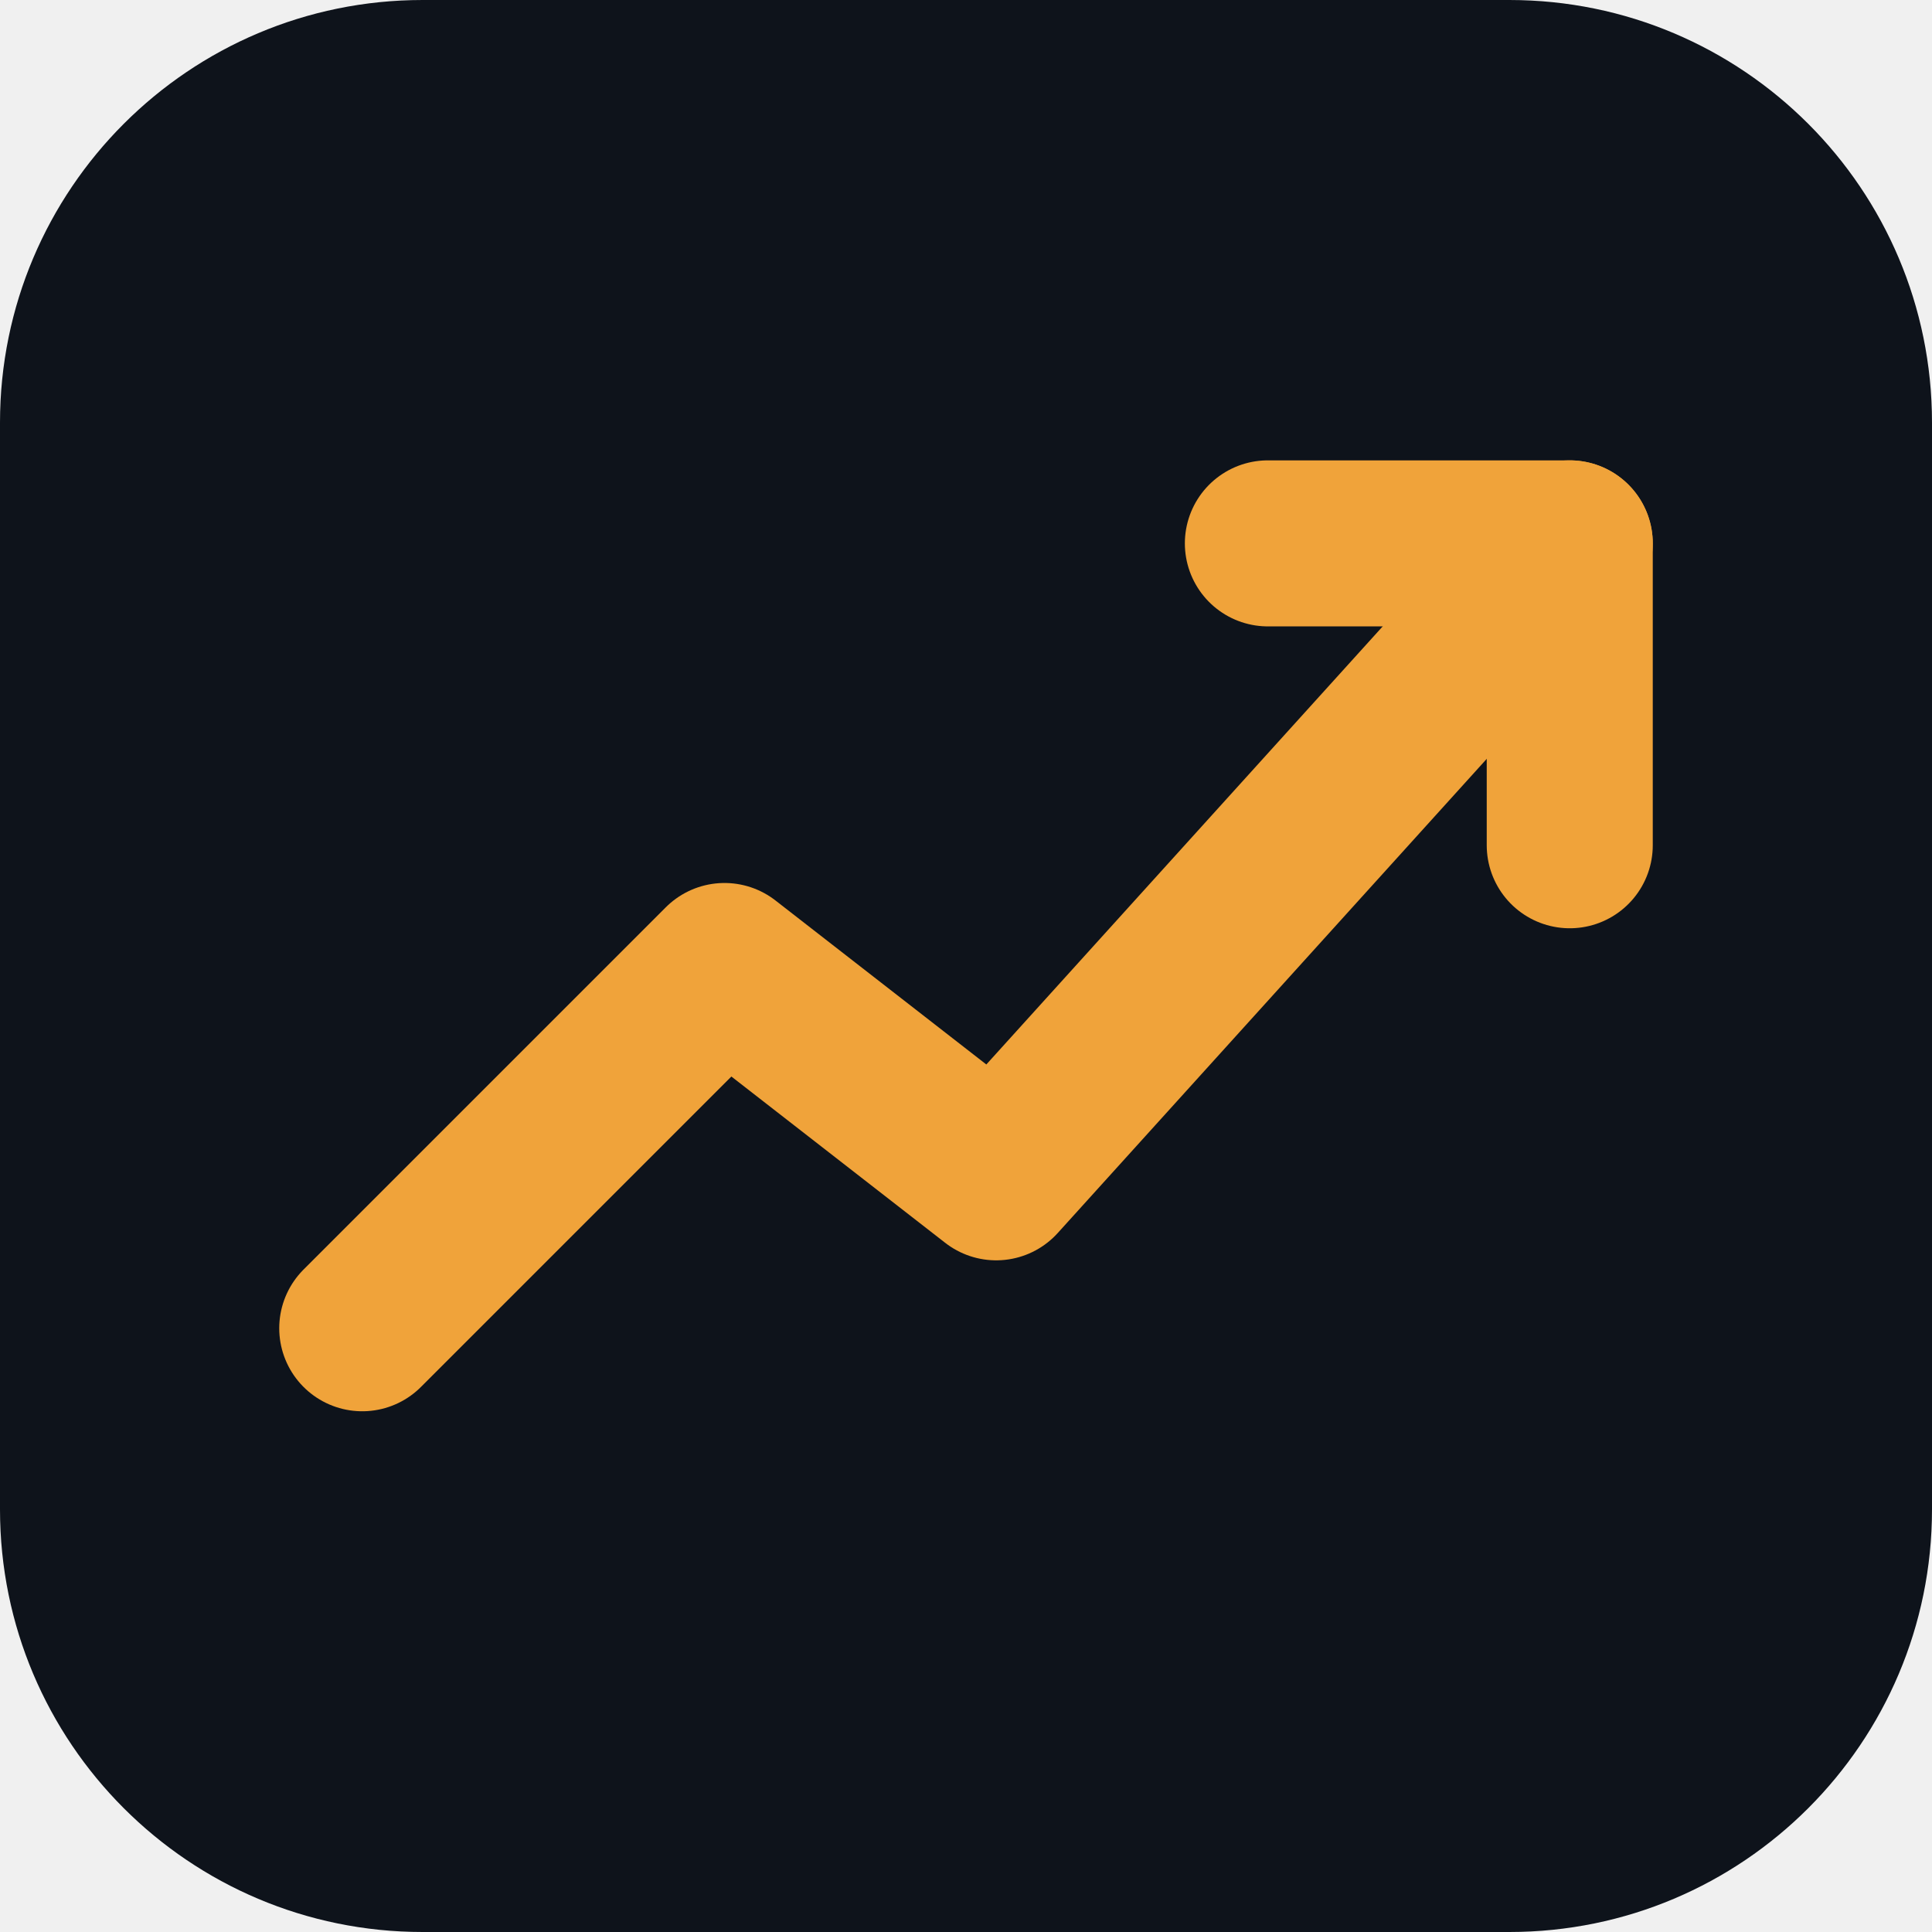
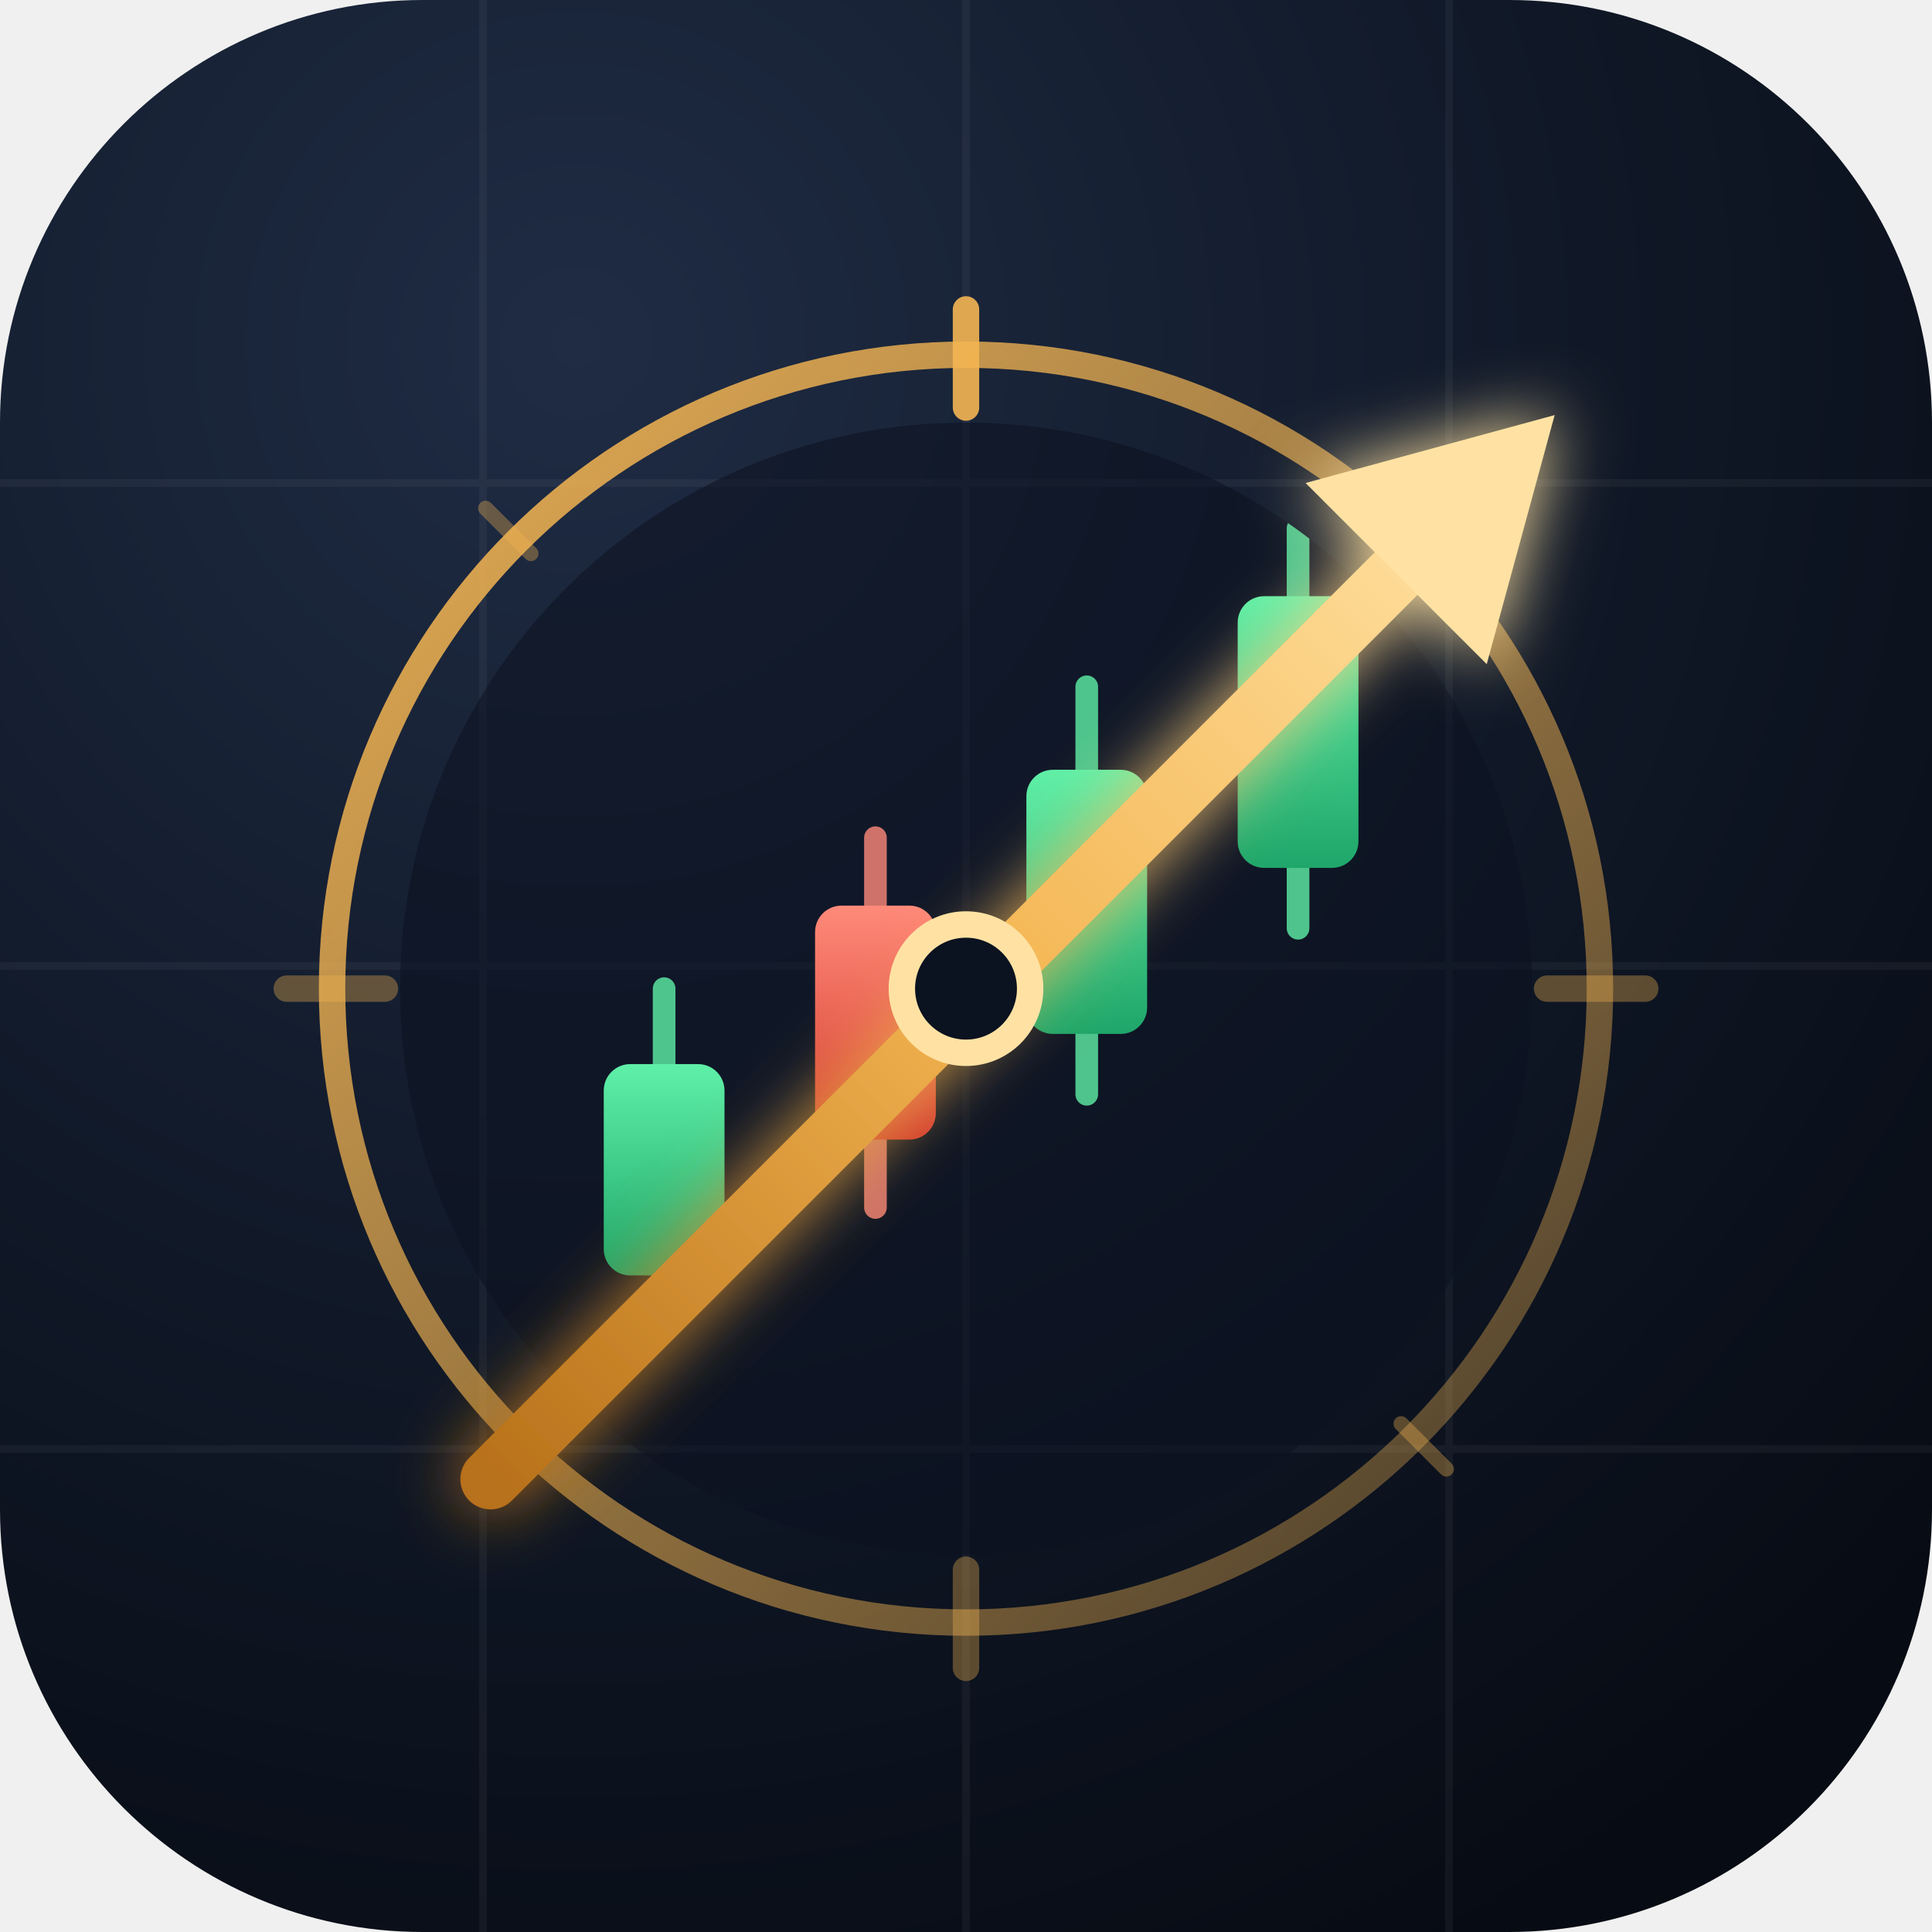
- <svg xmlns="http://www.w3.org/2000/svg" viewBox="0 0 64 64">
-   <rect width="64" height="64" rx="14" fill="#0e131b" />
-   <path d="M12 44l12-12 9 7 19-21" fill="none" stroke="#f0a33a" stroke-width="5.5" stroke-linecap="round" stroke-linejoin="round" />
-   <path d="M42 18h10v10" fill="none" stroke="#f0a33a" stroke-width="5.5" stroke-linecap="round" stroke-linejoin="round" />
+ <svg xmlns="http://www.w3.org/2000/svg" viewBox="0 0 512 512">
+   <defs>
+     <radialGradient id="bg" cx="30%" cy="18%" r="95%">
+       <stop offset="0" stop-color="#1f2c44" />
+       <stop offset=".55" stop-color="#101827" />
+       <stop offset="1" stop-color="#070b13" />
+     </radialGradient>
+     <linearGradient id="gold" x1="0" y1="1" x2="1" y2="0">
+       <stop offset="0" stop-color="#b8711a" />
+       <stop offset=".5" stop-color="#f4b552" />
+       <stop offset="1" stop-color="#ffe2a3" />
+     </linearGradient>
+     <linearGradient id="ring" x1="0" y1="0" x2="1" y2="1">
+       <stop offset="0" stop-color="#f4b552" stop-opacity=".95" />
+       <stop offset="1" stop-color="#f4b552" stop-opacity=".25" />
+     </linearGradient>
+     <linearGradient id="up" x1="0" y1="0" x2="0" y2="1">
+       <stop offset="0" stop-color="#5ff0a8" />
+       <stop offset="1" stop-color="#1fa66a" />
+     </linearGradient>
+     <linearGradient id="dn" x1="0" y1="0" x2="0" y2="1">
+       <stop offset="0" stop-color="#ff8a7a" />
+       <stop offset="1" stop-color="#d23a2e" />
+     </linearGradient>
+     <filter id="glow" x="-30%" y="-30%" width="160%" height="160%">
+       <feGaussianBlur stdDeviation="9" result="b" />
+       <feMerge>
+         <feMergeNode in="b" />
+         <feMergeNode in="SourceGraphic" />
+       </feMerge>
+     </filter>
+     <clipPath id="disc">
+       <circle cx="256" cy="262" r="150" />
+     </clipPath>
+   </defs>
+   <rect width="512" height="512" rx="112" fill="url(#bg)" />
+   <g stroke="#ffffff" stroke-opacity=".045" stroke-width="2">
+     <path d="M0 128H512M0 256H512M0 384H512M128 0V512M256 0V512M384 0V512" />
+   </g>
+   <circle cx="256" cy="262" r="168" fill="none" stroke="url(#ring)" stroke-width="7" />
+   <g stroke="#f4b552" stroke-linecap="round">
+     <g stroke-opacity=".9" stroke-width="7">
+       <path d="M256 82V108" />
+       <path d="M256 416V442" stroke-opacity=".35" />
+       <path d="M76 262H102" stroke-opacity=".35" />
+       <path d="M410 262H436" stroke-opacity=".35" />
+     </g>
+     <g stroke-opacity=".35" stroke-width="4">
+       <path d="M383.3 134.7l-12 12M128.7 134.7l12 12M128.7 389.3l12-12M383.3 389.3l-12-12" />
+     </g>
+   </g>
+   <text x="256" y="73" text-anchor="middle" font-family="Arial Black,Arial,sans-serif" font-weight="900" font-size="34" fill="#f4b552" opacity=".0">N</text>
+   <g clip-path="url(#disc)">
+     <circle cx="256" cy="262" r="150" fill="#0b1220" fill-opacity=".55" />
+     <g stroke-linecap="round">
+       <path d="M176 262V352" stroke="#5ff0a8" stroke-width="6" opacity=".8" />
+       <rect x="160" y="282" width="32" height="56" rx="7" fill="url(#up)" />
+       <path d="M232 222V320" stroke="#ff8a7a" stroke-width="6" opacity=".8" />
+       <rect x="216" y="240" width="32" height="62" rx="7" fill="url(#dn)" />
+       <path d="M288 182V290" stroke="#5ff0a8" stroke-width="6" opacity=".8" />
+       <rect x="272" y="204" width="32" height="70" rx="7" fill="url(#up)" />
+       <path d="M344 140V246" stroke="#5ff0a8" stroke-width="6" opacity=".8" />
+       <rect x="328" y="158" width="32" height="72" rx="7" fill="url(#up)" />
+     </g>
+   </g>
+   <g filter="url(#glow)">
+     <path d="M130 392 L392 130" stroke="url(#gold)" stroke-width="16" stroke-linecap="round" />
+     <path d="M412 110 L346 128 L394 176 Z" fill="#ffe2a3" />
+   </g>
+   <circle cx="256" cy="262" r="17" fill="#0b1220" stroke="#ffe2a3" stroke-width="7" />
</svg>
